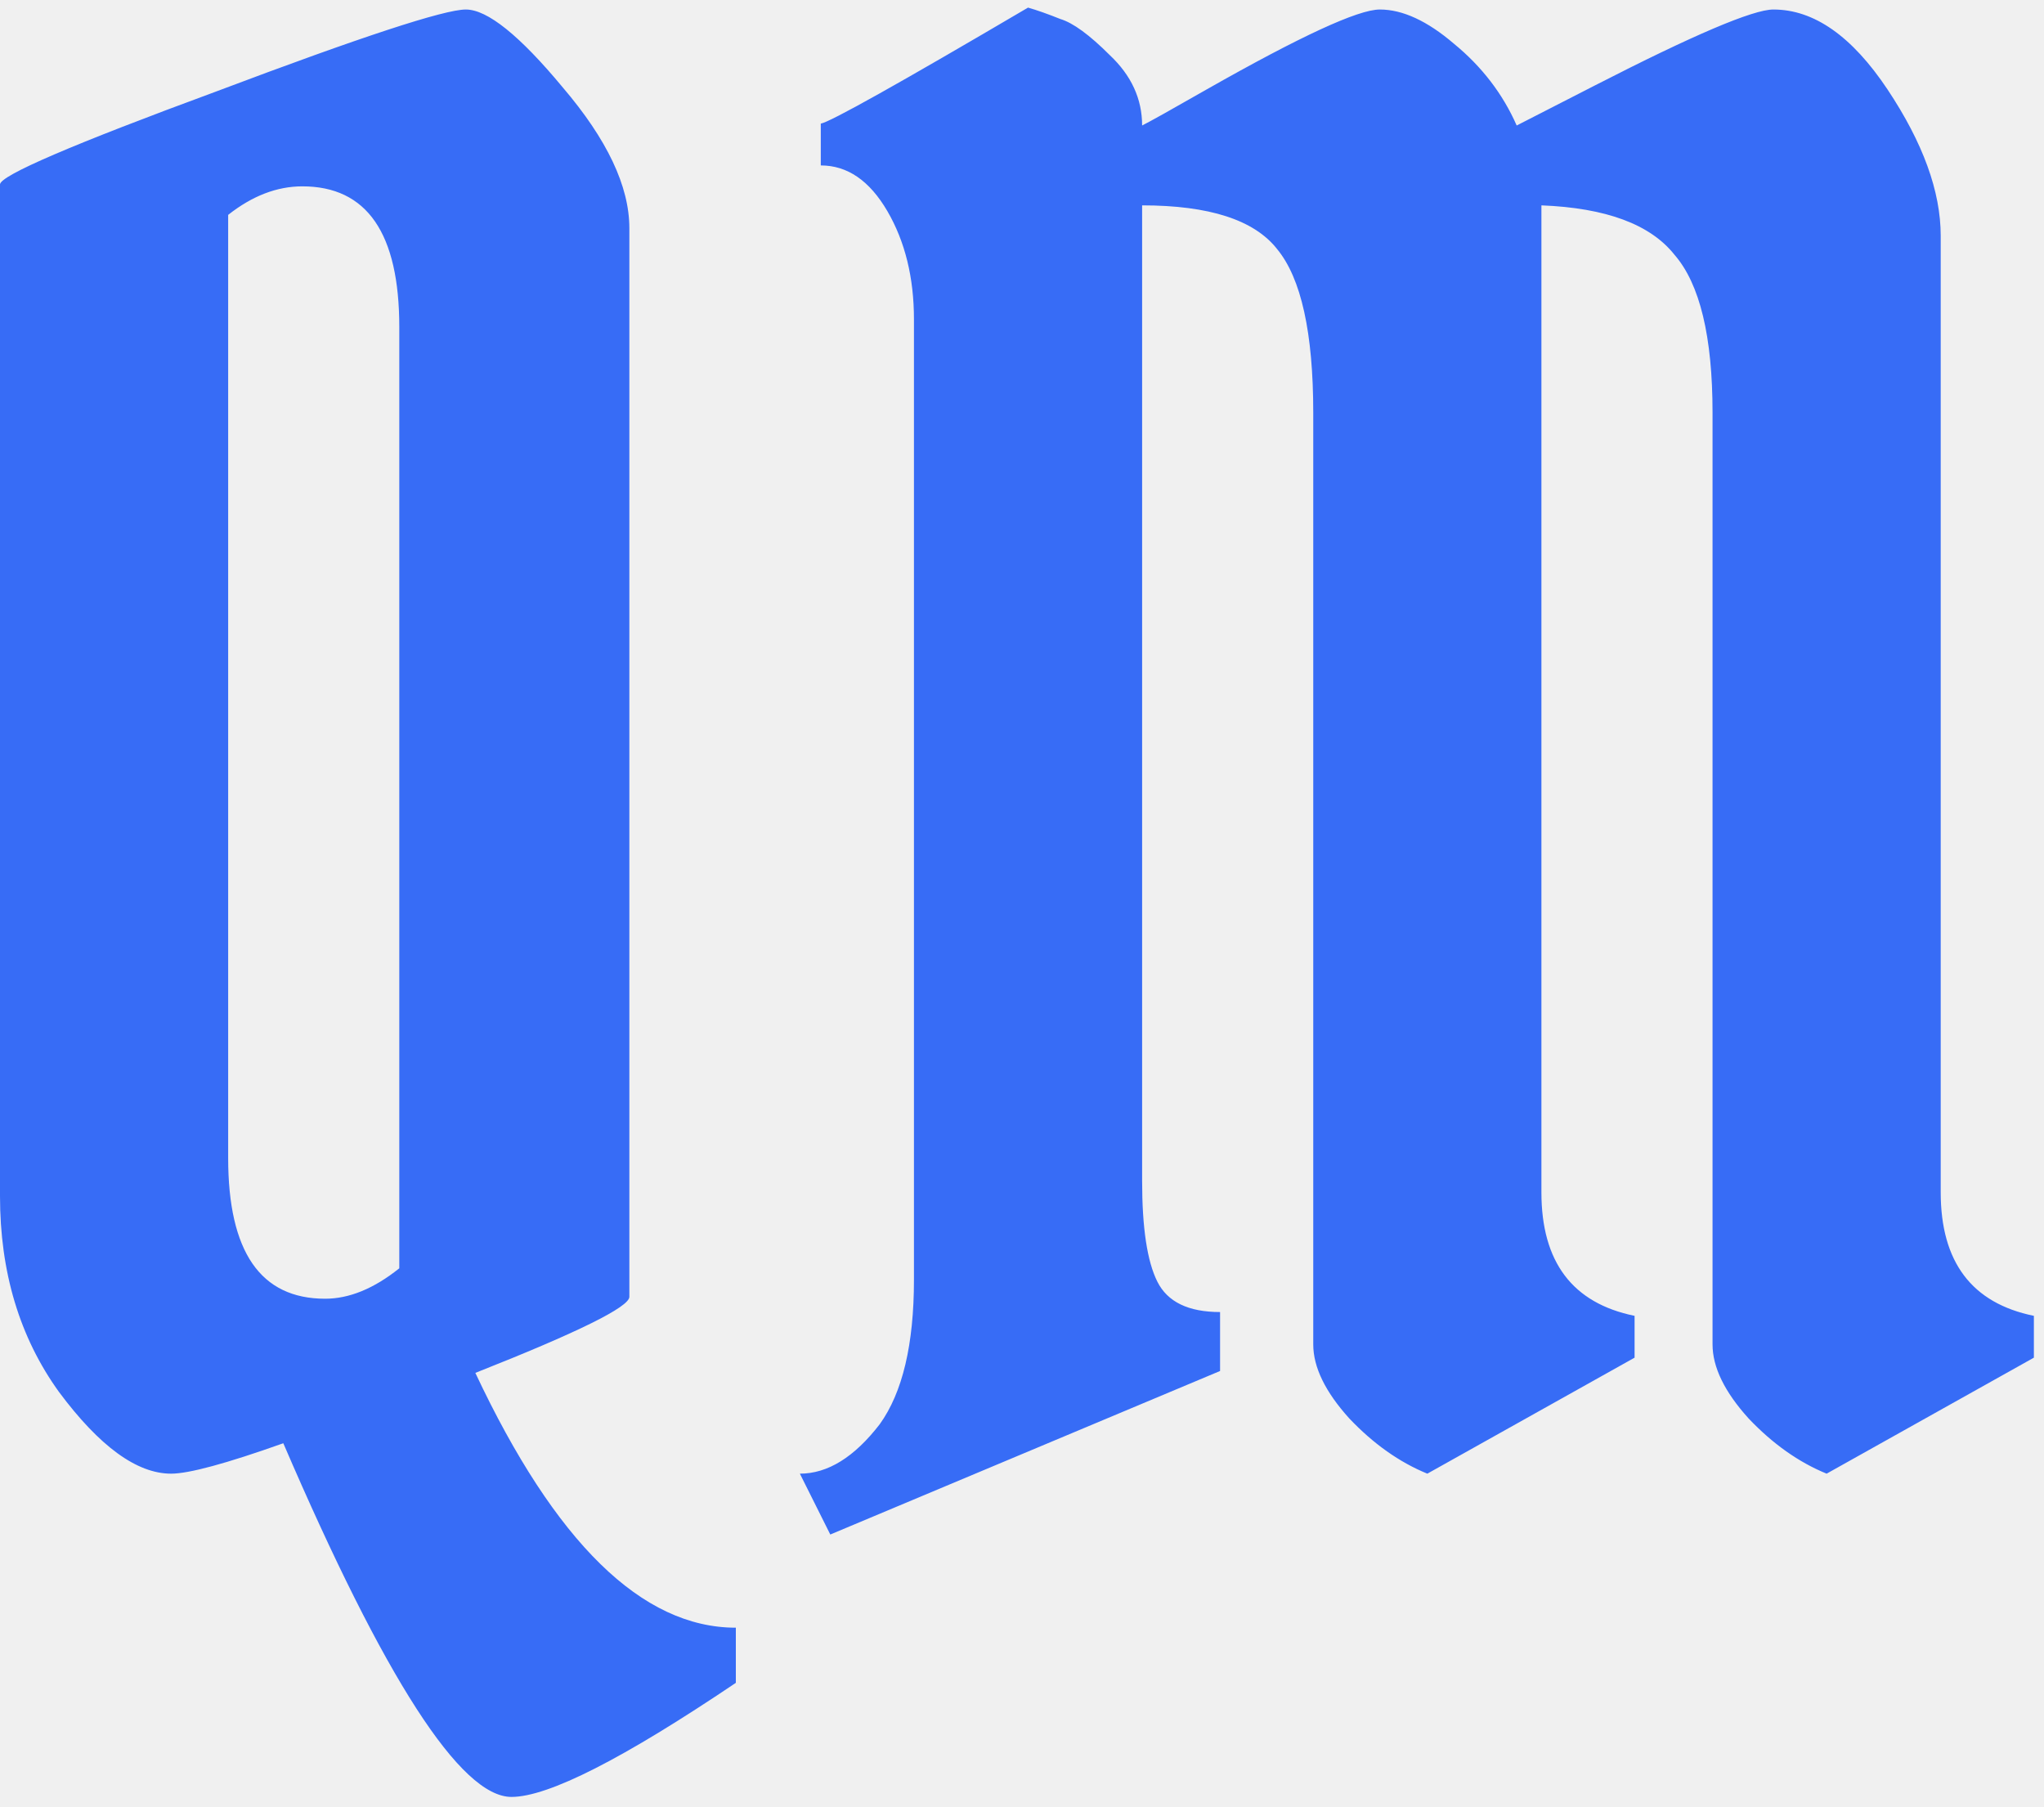
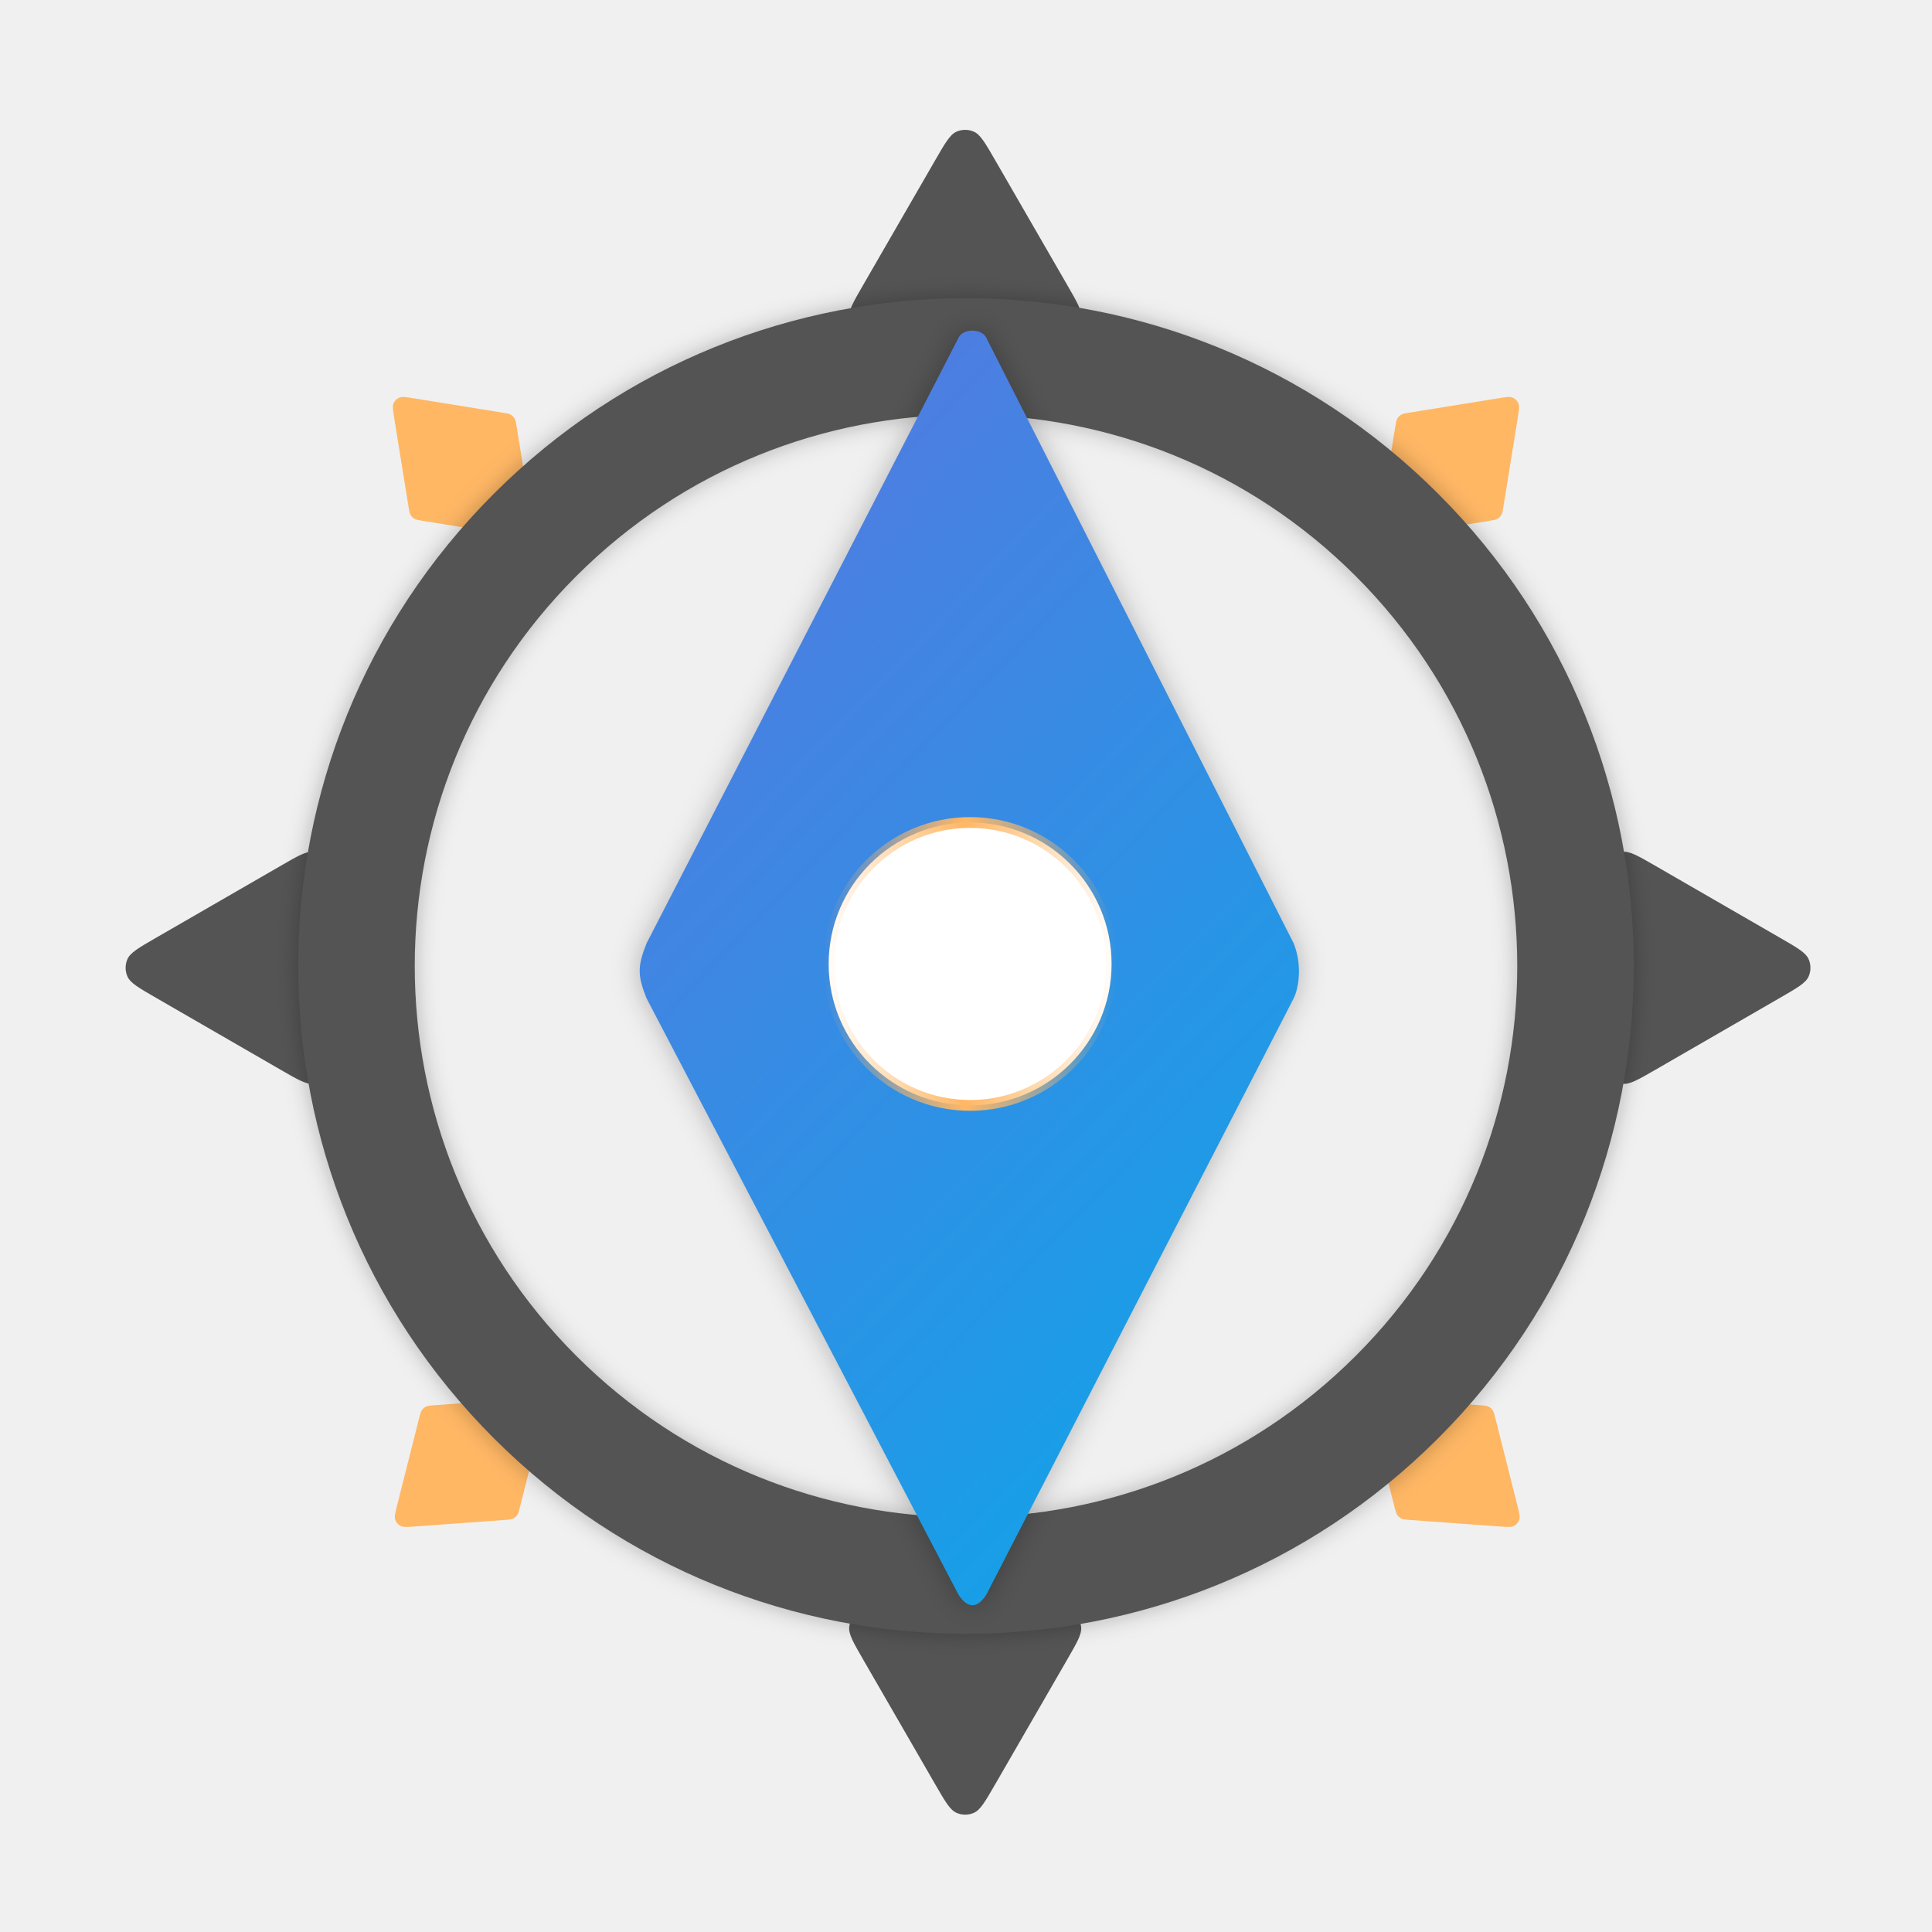
- <svg xmlns="http://www.w3.org/2000/svg" width="43" height="38" viewBox="0 0 43 38" fill="none">
-   <path d="M2.98023e-08 25.16V3.88C2.98023e-08 3.693 1.52 3.04 4.56 1.92C7.6 0.773 9.347 0.2 9.8 0.2C10.253 0.2 10.933 0.747 11.84 1.84C12.773 2.933 13.24 3.92 13.24 4.8V27.28C13.24 27.493 12.16 28.027 10 28.88C11.68 32.453 13.507 34.24 15.48 34.24V35.4C13.107 37 11.533 37.8 10.76 37.8C9.693 37.8 8.093 35.32 5.96 30.36C4.76 30.787 3.973 31 3.6 31C2.88 31 2.093 30.427 1.24 29.28C0.413 28.133 2.98023e-08 26.76 2.98023e-08 25.16ZM6.84 27.32C7.347 27.32 7.867 27.107 8.4 26.68V6.88C8.4 4.907 7.72 3.92 6.36 3.92C5.827 3.92 5.307 4.12 4.8 4.52V24.36C4.8 26.333 5.48 27.32 6.84 27.32ZM19.227 26.92V6.72C19.227 5.84 19.04 5.08 18.667 4.44C18.293 3.8 17.827 3.48 17.267 3.48V2.6C17.453 2.573 18.907 1.76 21.627 0.16C21.813 0.213 22.04 0.293 22.307 0.4C22.573 0.48 22.92 0.733 23.347 1.16C23.8 1.587 24.027 2.08 24.027 2.64C24.187 2.56 24.64 2.307 25.387 1.88C27.36 0.76 28.573 0.2 29.027 0.2C29.507 0.2 30.027 0.44 30.587 0.92C31.173 1.4 31.613 1.973 31.907 2.64C31.96 2.613 32.507 2.333 33.547 1.8C35.627 0.733 36.88 0.2 37.307 0.2C38.16 0.2 38.96 0.76 39.707 1.88C40.453 3 40.827 4.027 40.827 4.96V25.08C40.827 26.547 41.48 27.413 42.787 27.68V28.56L38.427 31C37.84 30.76 37.293 30.373 36.787 29.84C36.28 29.28 36.027 28.76 36.027 28.28V8.68C36.027 7.08 35.76 5.973 35.227 5.36C34.72 4.72 33.787 4.373 32.427 4.32V25.08C32.427 26.547 33.08 27.413 34.387 27.68V28.56L30.027 31C29.44 30.76 28.893 30.373 28.387 29.84C27.88 29.28 27.627 28.76 27.627 28.28V8.68C27.627 7 27.373 5.853 26.867 5.24C26.387 4.627 25.44 4.32 24.027 4.32V24.84C24.027 25.827 24.133 26.533 24.347 26.96C24.56 27.387 25 27.6 25.667 27.6V28.84L17.467 32.28L16.827 31C17.413 31 17.973 30.653 18.507 29.96C18.987 29.293 19.227 28.28 19.227 26.92Z" fill="#376CF6" />
+ <svg xmlns="http://www.w3.org/2000/svg" width="358" height="358" viewBox="0 0 358 358" fill="none">
+   <path d="M329.874 173.792C333.024 175.611 334.6 176.521 335.128 177.708C335.589 178.743 335.589 179.926 335.128 180.962C334.6 182.149 333.024 183.058 329.874 184.877L306.741 198.233C303.59 200.052 302.015 200.962 300.723 200.826C299.595 200.707 298.571 200.116 297.905 199.199C297.141 198.147 297.141 196.329 297.141 192.691L297.141 165.979C297.141 162.341 297.141 160.522 297.905 159.471C298.571 158.554 299.595 157.962 300.723 157.844C302.015 157.708 303.59 158.617 306.741 160.436L329.874 173.792Z" fill="#545454" />
+   <path d="M28.877 184.877C25.727 183.058 24.152 182.149 23.623 180.962C23.162 179.926 23.162 178.743 23.623 177.708C24.152 176.52 25.727 175.611 28.877 173.792L52.011 160.436C55.161 158.617 56.736 157.708 58.029 157.844C59.156 157.962 60.181 158.553 60.847 159.471C61.611 160.522 61.611 162.341 61.611 165.979L61.611 192.691C61.611 196.328 61.611 198.147 60.847 199.199C60.18 200.116 59.156 200.707 58.029 200.826C56.736 200.962 55.161 200.052 52.011 198.233L28.877 184.877Z" fill="#545454" />
+   <path d="M173.308 29.661C175.126 26.511 176.036 24.936 177.223 24.407C178.259 23.946 179.441 23.946 180.477 24.407C181.664 24.936 182.574 26.511 184.393 29.661L197.749 52.795C199.568 55.945 200.477 57.52 200.341 58.813C200.223 59.94 199.631 60.964 198.714 61.631C197.663 62.395 195.844 62.395 192.206 62.395L165.494 62.395C161.856 62.395 160.038 62.395 158.986 61.631C158.069 60.964 157.478 59.94 157.359 58.813C157.223 57.52 158.133 55.945 159.952 52.795L173.308 29.661Z" fill="#545454" />
+   <path d="M184.393 330.658C182.574 333.808 181.664 335.383 180.477 335.912C179.441 336.373 178.259 336.373 177.223 335.912C176.036 335.383 175.126 333.808 173.307 330.658L159.951 307.524C158.133 304.374 157.223 302.799 157.359 301.506C157.477 300.379 158.069 299.355 158.986 298.688C160.037 297.924 161.856 297.924 165.494 297.924L192.206 297.924C195.844 297.924 197.663 297.924 198.714 298.688C199.631 299.355 200.223 300.379 200.341 301.506C200.477 302.799 199.568 304.374 197.749 307.524L184.393 330.658Z" fill="#545454" />
+   <path d="M277.561 73.817C279.038 73.579 279.777 73.46 280.312 73.691C280.781 73.893 281.154 74.266 281.356 74.735C281.587 75.27 281.468 76.009 281.23 77.486L278.588 93.864C278.456 94.684 278.39 95.095 278.196 95.421C278.025 95.71 277.784 95.951 277.496 96.122C277.169 96.315 276.759 96.382 275.939 96.514L259.56 99.155C258.083 99.394 257.345 99.513 256.809 99.282C256.341 99.08 255.967 98.706 255.765 98.238C255.534 97.703 255.653 96.964 255.892 95.487L258.533 79.109C258.666 78.288 258.732 77.878 258.925 77.551C259.096 77.263 259.337 77.022 259.626 76.851C259.952 76.657 260.363 76.591 261.183 76.459L277.561 73.817Z" fill="#FFB764" />
+   <path d="M73.051 77.486C72.813 76.009 72.694 75.27 72.924 74.735C73.127 74.266 73.5 73.893 73.969 73.691C74.504 73.46 75.243 73.579 76.72 73.817L93.098 76.459C93.918 76.591 94.328 76.657 94.655 76.851C94.943 77.022 95.184 77.263 95.355 77.551C95.549 77.878 95.615 78.288 95.747 79.109L98.389 95.487C98.627 96.964 98.746 97.703 98.516 98.238C98.314 98.706 97.94 99.08 97.471 99.282C96.936 99.513 96.198 99.394 94.72 99.156L78.342 96.514C77.522 96.382 77.112 96.315 76.785 96.122C76.497 95.951 76.256 95.71 76.085 95.421C75.891 95.095 75.825 94.684 75.693 93.864L73.051 77.486Z" fill="#FFB764" />
+   <path d="M281.151 278.879C281.517 280.329 281.7 281.055 281.517 281.608C281.356 282.093 281.016 282.497 280.567 282.739C280.054 283.016 279.308 282.962 277.816 282.853L261.27 281.649C260.441 281.589 260.027 281.559 259.684 281.394C259.382 281.249 259.121 281.03 258.926 280.757C258.704 280.449 258.603 280.046 258.399 279.24L254.34 263.155C253.974 261.704 253.791 260.979 253.974 260.425C254.135 259.941 254.475 259.536 254.924 259.294C255.437 259.017 256.183 259.072 257.675 259.18L274.221 260.384C275.05 260.445 275.464 260.475 275.807 260.639C276.109 260.785 276.37 261.004 276.565 261.276C276.787 261.585 276.888 261.987 277.092 262.793L281.151 278.879Z" fill="#FFB764" />
+   <path d="M76.937 282.853C75.444 282.962 74.698 283.016 74.185 282.74C73.736 282.497 73.396 282.093 73.236 281.608C73.052 281.055 73.236 280.33 73.602 278.879L77.661 262.793C77.864 261.988 77.966 261.585 78.187 261.276C78.383 261.004 78.643 260.785 78.946 260.64C79.288 260.475 79.702 260.445 80.531 260.385L97.077 259.18C98.57 259.072 99.316 259.018 99.829 259.294C100.278 259.536 100.617 259.941 100.778 260.425C100.961 260.979 100.778 261.704 100.412 263.155L96.353 279.241C96.15 280.046 96.048 280.449 95.827 280.758C95.631 281.03 95.37 281.249 95.068 281.394C94.726 281.559 94.311 281.589 93.483 281.649L76.937 282.853Z" fill="#FFB764" />
+   <g filter="url(#filter0_d)">
+     <path d="M266.5 266.5C218.175 314.825 139.825 314.825 91.5 266.5C43.175 218.175 43.175 139.825 91.5 91.5C139.825 43.175 218.175 43.175 266.5 91.5C314.825 139.825 314.825 218.175 266.5 266.5ZM106.77 106.77C66.879 146.662 66.879 211.338 106.77 251.23C146.662 291.121 211.338 291.121 251.23 251.23C291.121 211.338 291.121 146.662 251.23 106.77C211.338 66.879 146.662 66.879 106.77 106.77Z" fill="#545454" />
+   </g>
+   <g filter="url(#filter1_d)">
+     <path d="M177.636 62.544C178.487 60.844 181.888 60.844 182.738 62.544L239.713 174.793C241.414 179.045 240.563 183.297 239.713 184.997L182.738 295.545C181.038 298.096 179.337 298.096 177.636 295.545L119.811 184.997C118.113 180.746 118.113 179.045 119.811 174.793L177.636 62.544Z" fill="url(#paint0_linear)" />
+   </g>
+   <circle cx="179.764" cy="178.62" r="26.212" fill="white" stroke="url(#paint1_linear)" stroke-width="2" />
+   <defs>
+     <filter id="filter0_d" x="0" y="0" width="358" height="358" filterUnits="userSpaceOnUse" color-interpolation-filters="sRGB">
+       <feFlood flood-opacity="0" result="BackgroundImageFix" />
+       <feColorMatrix in="SourceAlpha" type="matrix" values="0 0 0 0 0 0 0 0 0 0 0 0 0 0 0 0 0 0 127 0" />
+       <feOffset />
+       <feGaussianBlur stdDeviation="2" />
+       <feColorMatrix type="matrix" values="0 0 0 0 0 0 0 0 0 0 0 0 0 0 0 0 0 0 0.25 0" />
+       <feBlend mode="normal" in2="BackgroundImageFix" result="effect1_dropShadow" />
+       <feBlend mode="normal" in="SourceGraphic" in2="effect1_dropShadow" result="shape" />
+     </filter>
+     <filter id="filter1_d" x="113.538" y="56.269" width="132.157" height="246.189" filterUnits="userSpaceOnUse" color-interpolation-filters="sRGB">
+       <feFlood flood-opacity="0" result="BackgroundImageFix" />
+       <feColorMatrix in="SourceAlpha" type="matrix" values="0 0 0 0 0 0 0 0 0 0 0 0 0 0 0 0 0 0 127 0" />
+       <feOffset />
+       <feGaussianBlur stdDeviation="2.5" />
+       <feColorMatrix type="matrix" values="0 0 0 0 0 0 0 0 0 0 0 0 0 0 0 0 0 0 0.25 0" />
+       <feBlend mode="normal" in2="BackgroundImageFix" result="effect1_dropShadow" />
+       <feBlend mode="normal" in="SourceGraphic" in2="effect1_dropShadow" result="shape" />
+     </filter>
+     <linearGradient id="paint0_linear" x1="143.155" y1="69.99" x2="306.767" y2="226.843" gradientUnits="userSpaceOnUse">
+       <stop stop-color="#537AE0" />
+       <stop offset="1" stop-color="#0AA7E9" />
+     </linearGradient>
+     <linearGradient id="paint1_linear" x1="152.552" y1="178.62" x2="206.976" y2="178.62" gradientUnits="userSpaceOnUse">
+       <stop stop-color="#FFB764" stop-opacity="0" />
+       <stop offset="0.481" stop-color="#FFB764" />
+       <stop offset="1" stop-color="#FFB764" stop-opacity="0" />
+     </linearGradient>
+   </defs>
</svg>
